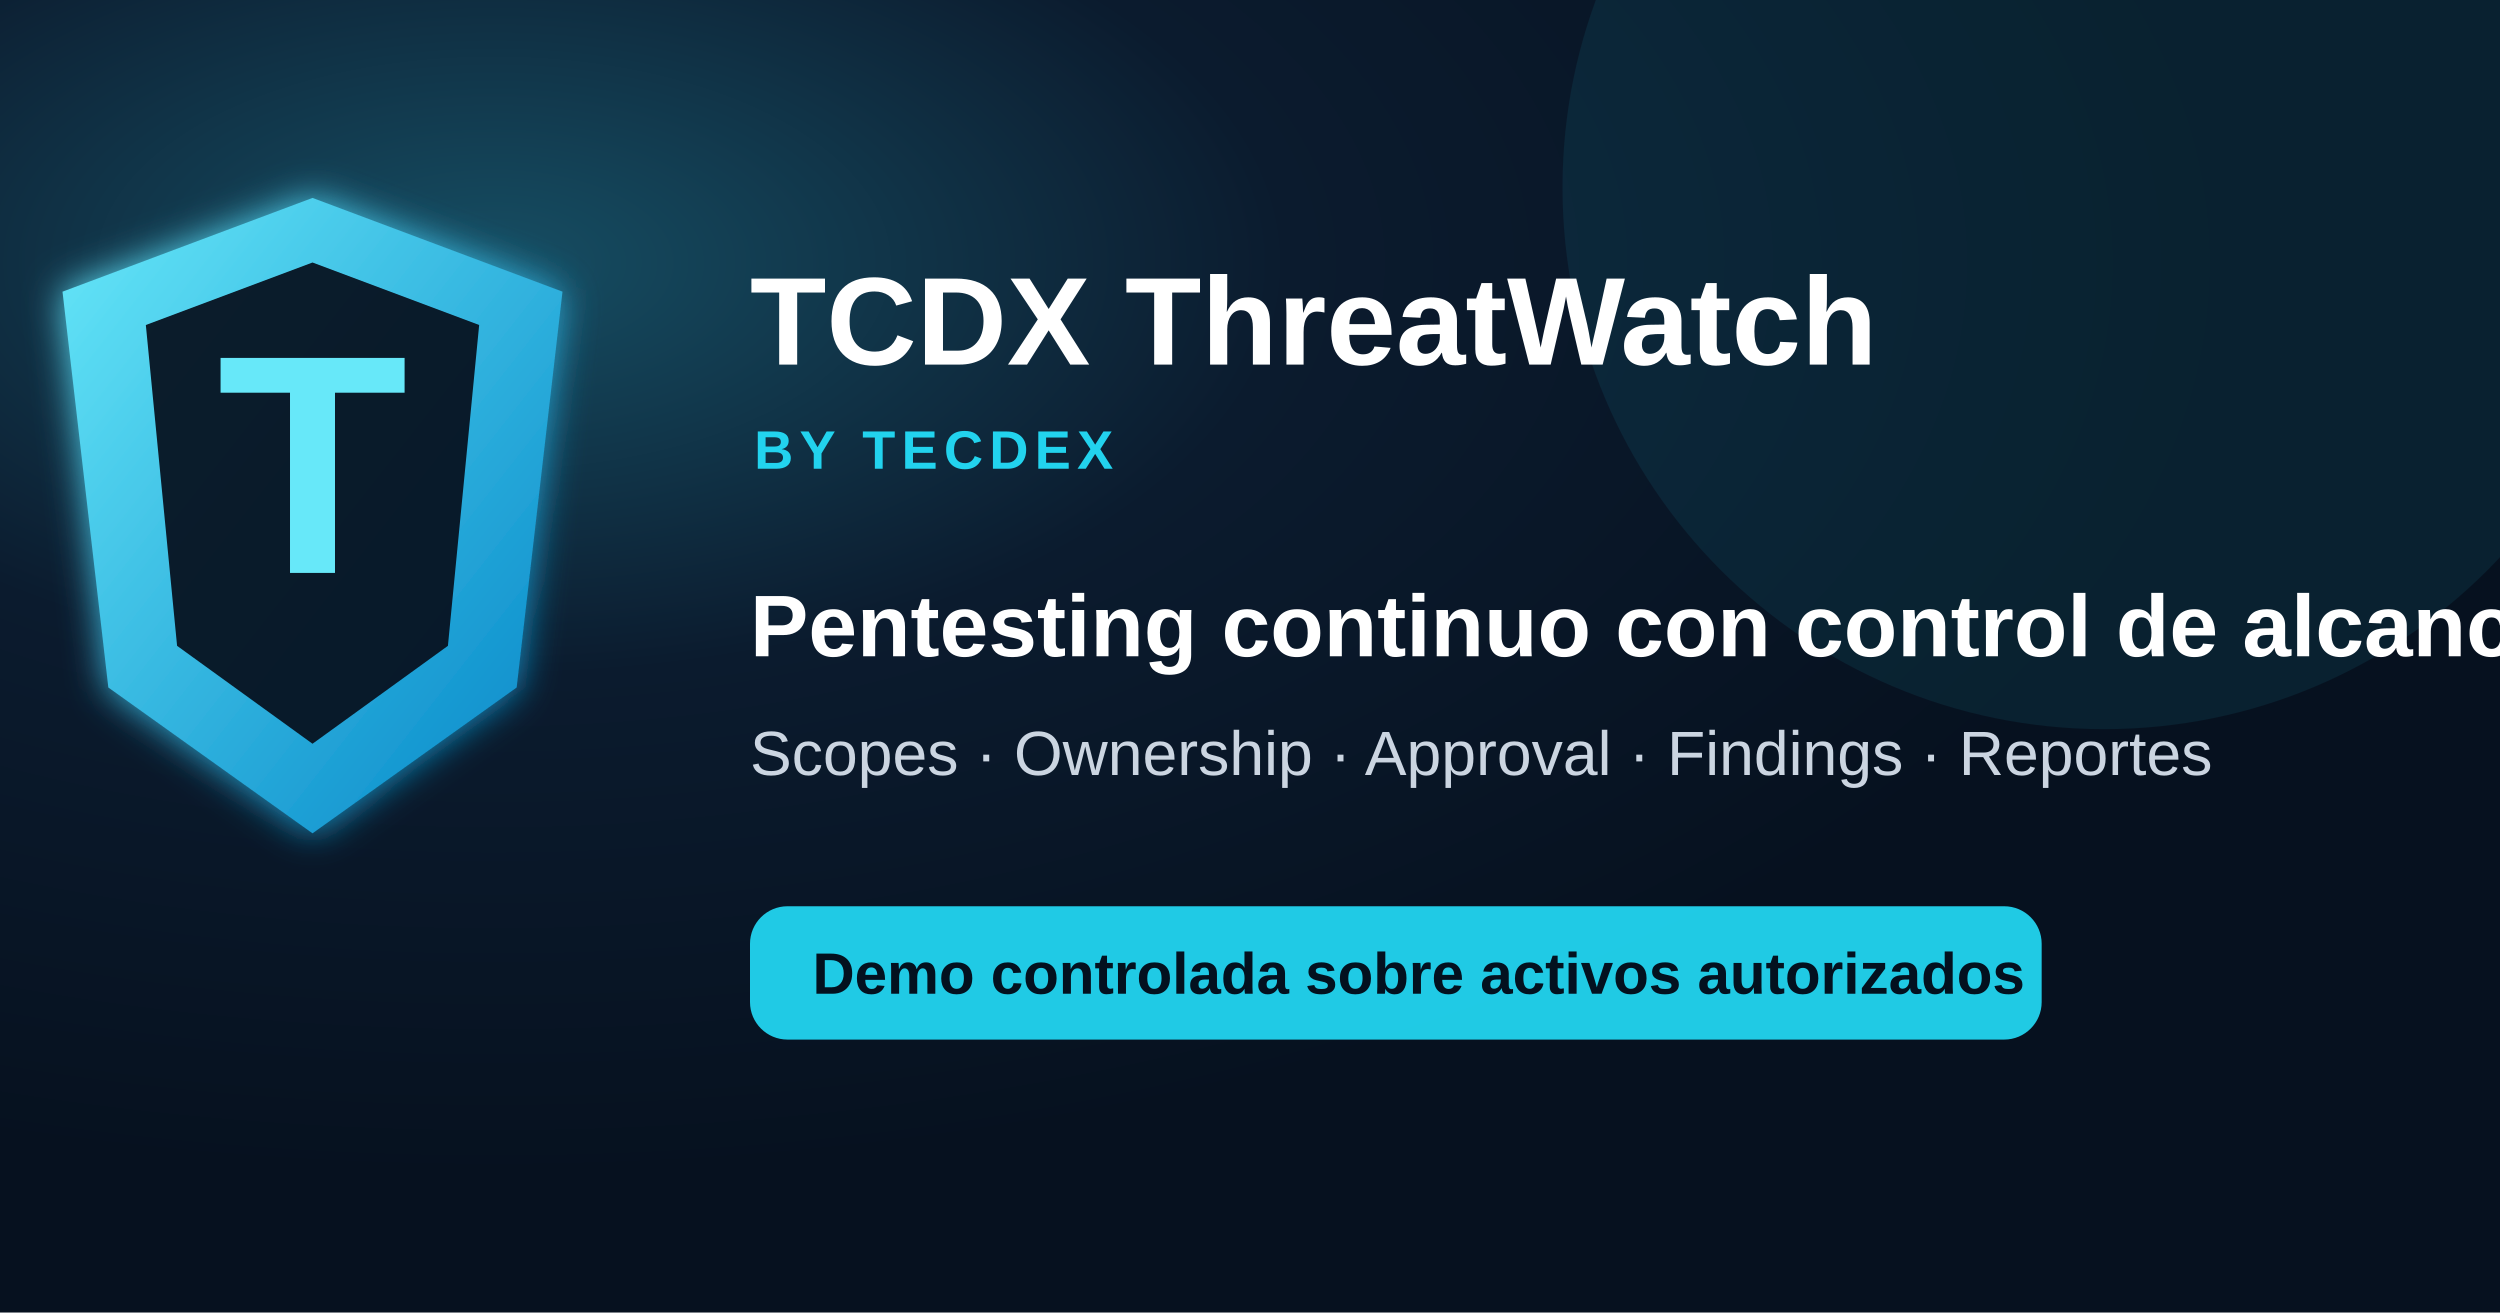
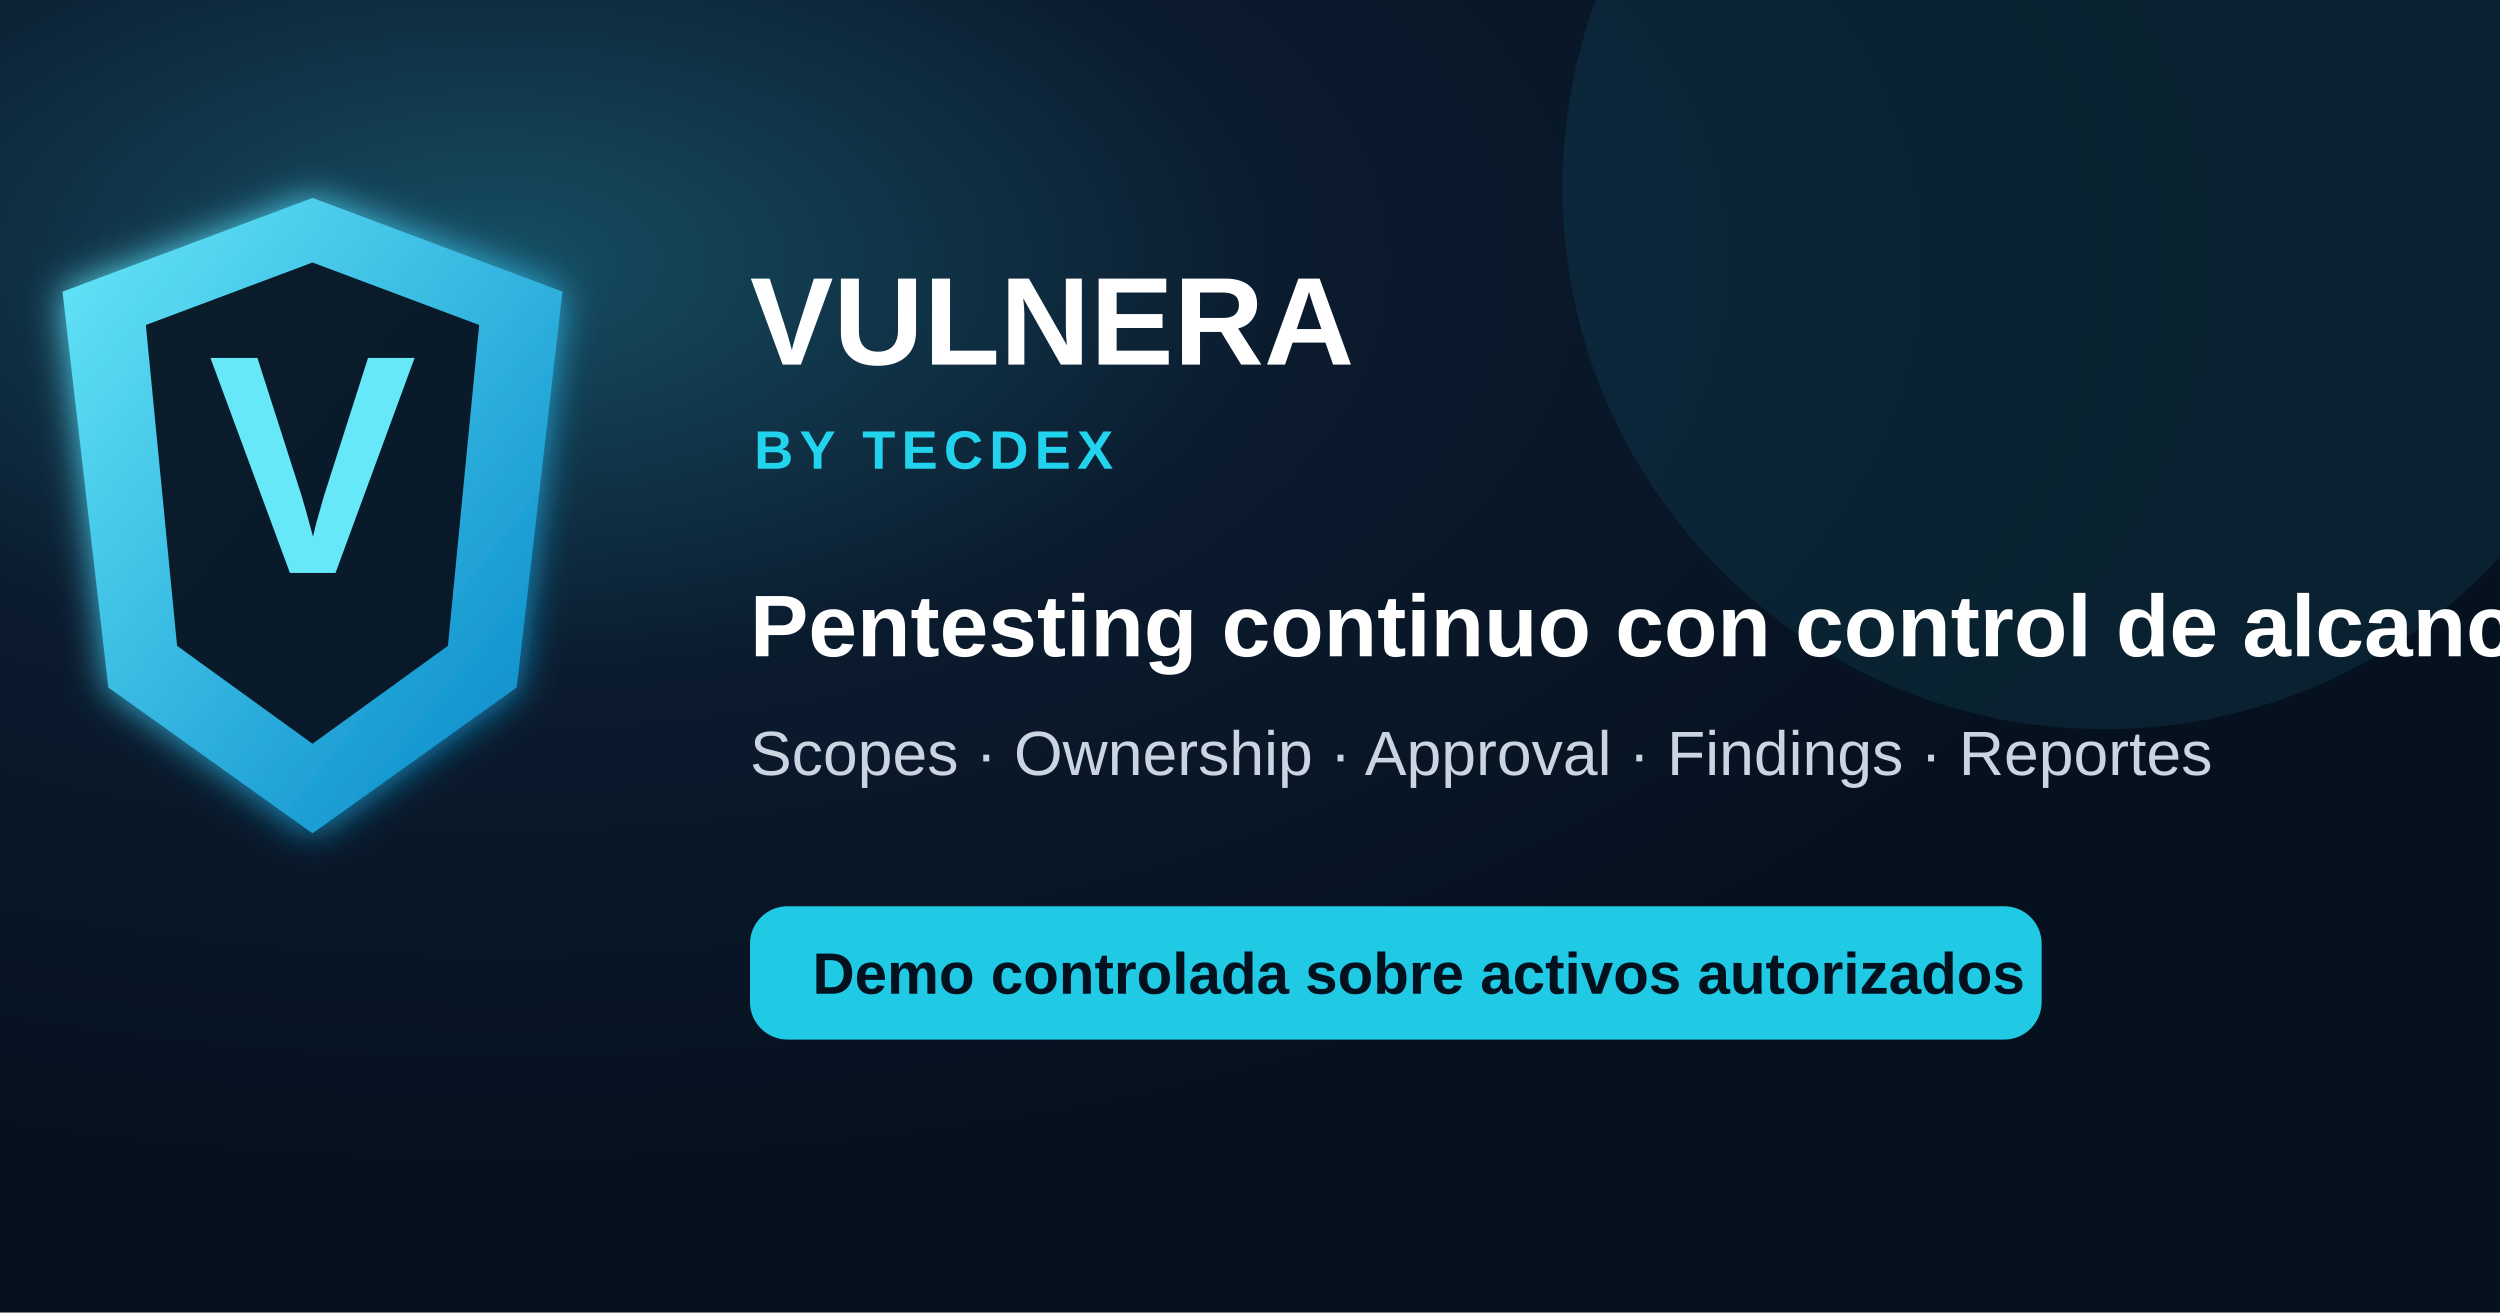
<svg xmlns="http://www.w3.org/2000/svg" viewBox="0 0 1200 630">
  <defs>
    <radialGradient id="r" cx="20%" cy="20%" r="70%">
      <stop stop-color="#164e63" />
      <stop offset=".45" stop-color="#0b1b2e" />
      <stop offset="1" stop-color="#06111f" />
    </radialGradient>
    <linearGradient id="g" x1="0" x2="1" y1="0" y2="1">
      <stop stop-color="#67e8f9" />
      <stop offset="1" stop-color="#0284c7" />
    </linearGradient>
    <filter id="glow">
      <feGaussianBlur stdDeviation="9" result="b" />
      <feMerge>
        <feMergeNode in="b" />
        <feMergeNode in="SourceGraphic" />
      </feMerge>
    </filter>
  </defs>
  <rect width="1200" height="630" fill="url(#r)" />
  <circle cx="1010" cy="90" r="260" fill="#22d3ee" opacity=".08" />
  <path filter="url(#glow)" d="M150 95 270 140 248 330 150 400 52 330 30 140Z" fill="url(#g)" />
  <path d="M150 126 230 156 215 310 150 357 85 310 70 156Z" fill="#06111f" opacity=".94" />
-   <text x="150" y="275" text-anchor="middle" font-size="150" font-family="Arial, Helvetica, sans-serif" font-weight="900" fill="#67e8f9">T</text>
-   <text x="360" y="175" font-size="60" font-family="Arial, Helvetica, sans-serif" font-weight="800" fill="#ffffff">TCDX ThreatWatch</text>
+   <text x="150" y="275" text-anchor="middle" font-size="150" font-family="Arial, Helvetica, sans-serif" font-weight="900" fill="#67e8f9">V</text>
+   <text x="360" y="175" font-size="60" font-family="Arial, Helvetica, sans-serif" font-weight="800" fill="#ffffff">VULNERA</text>
  <text x="362" y="225" font-size="26" font-family="Arial, Helvetica, sans-serif" font-weight="700" fill="#22d3ee" letter-spacing="3">BY TECDEX</text>
  <text x="360" y="315" font-size="42" font-family="Arial, Helvetica, sans-serif" font-weight="800" fill="#ffffff">Pentesting continuo con control de alcance</text>
  <text x="360" y="372" font-size="30" font-family="Arial, Helvetica, sans-serif" fill="#cbd5e1">Scopes · Ownership · Approval · Findings · Reportes</text>
  <rect x="360" y="435" width="620" height="64" rx="18" fill="#22d3ee" opacity=".95" />
  <text x="390" y="477" font-size="28" font-family="Arial, Helvetica, sans-serif" font-weight="800" fill="#03111f">Demo controlada sobre activos autorizados</text>
</svg>
